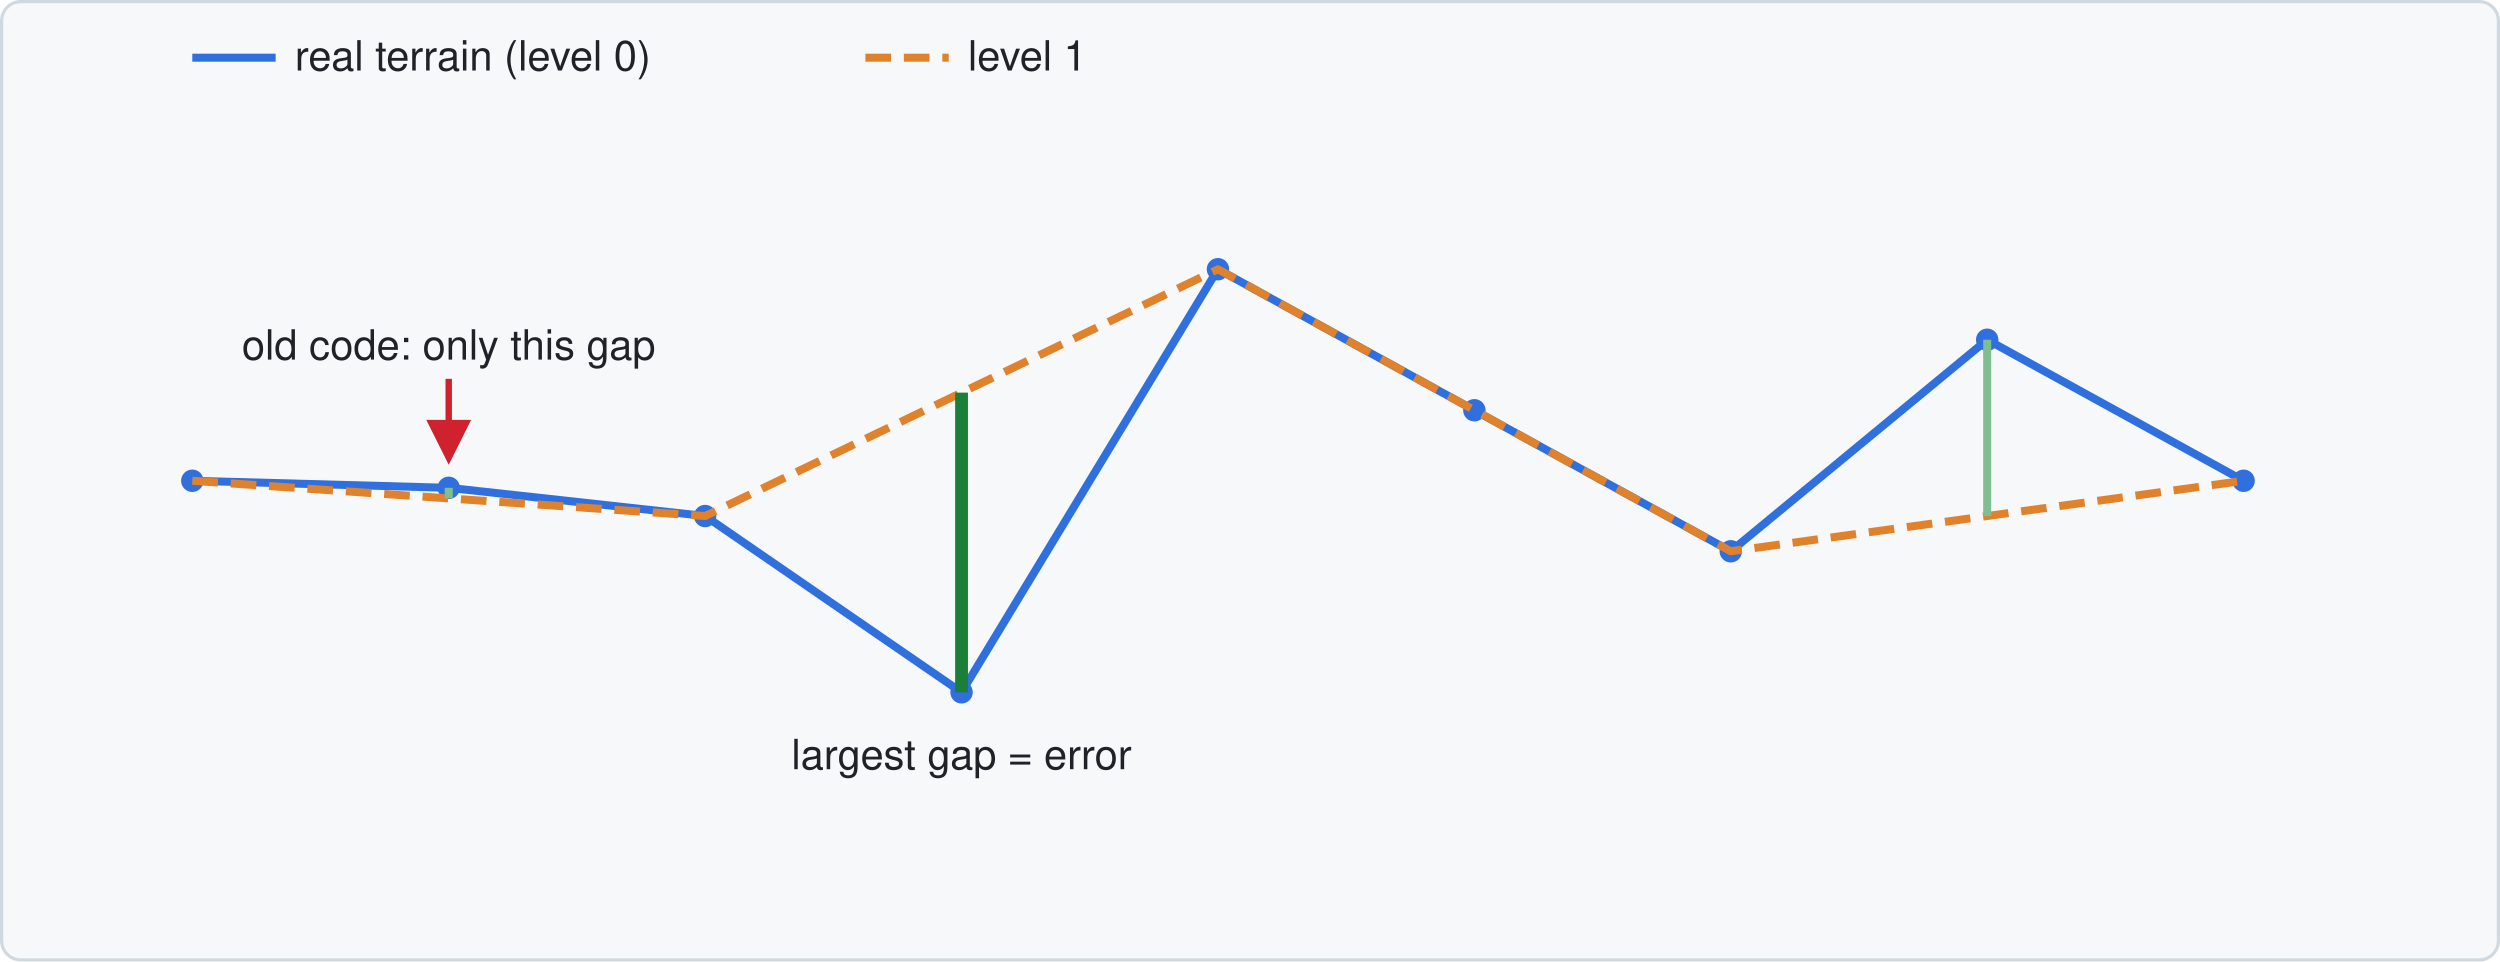
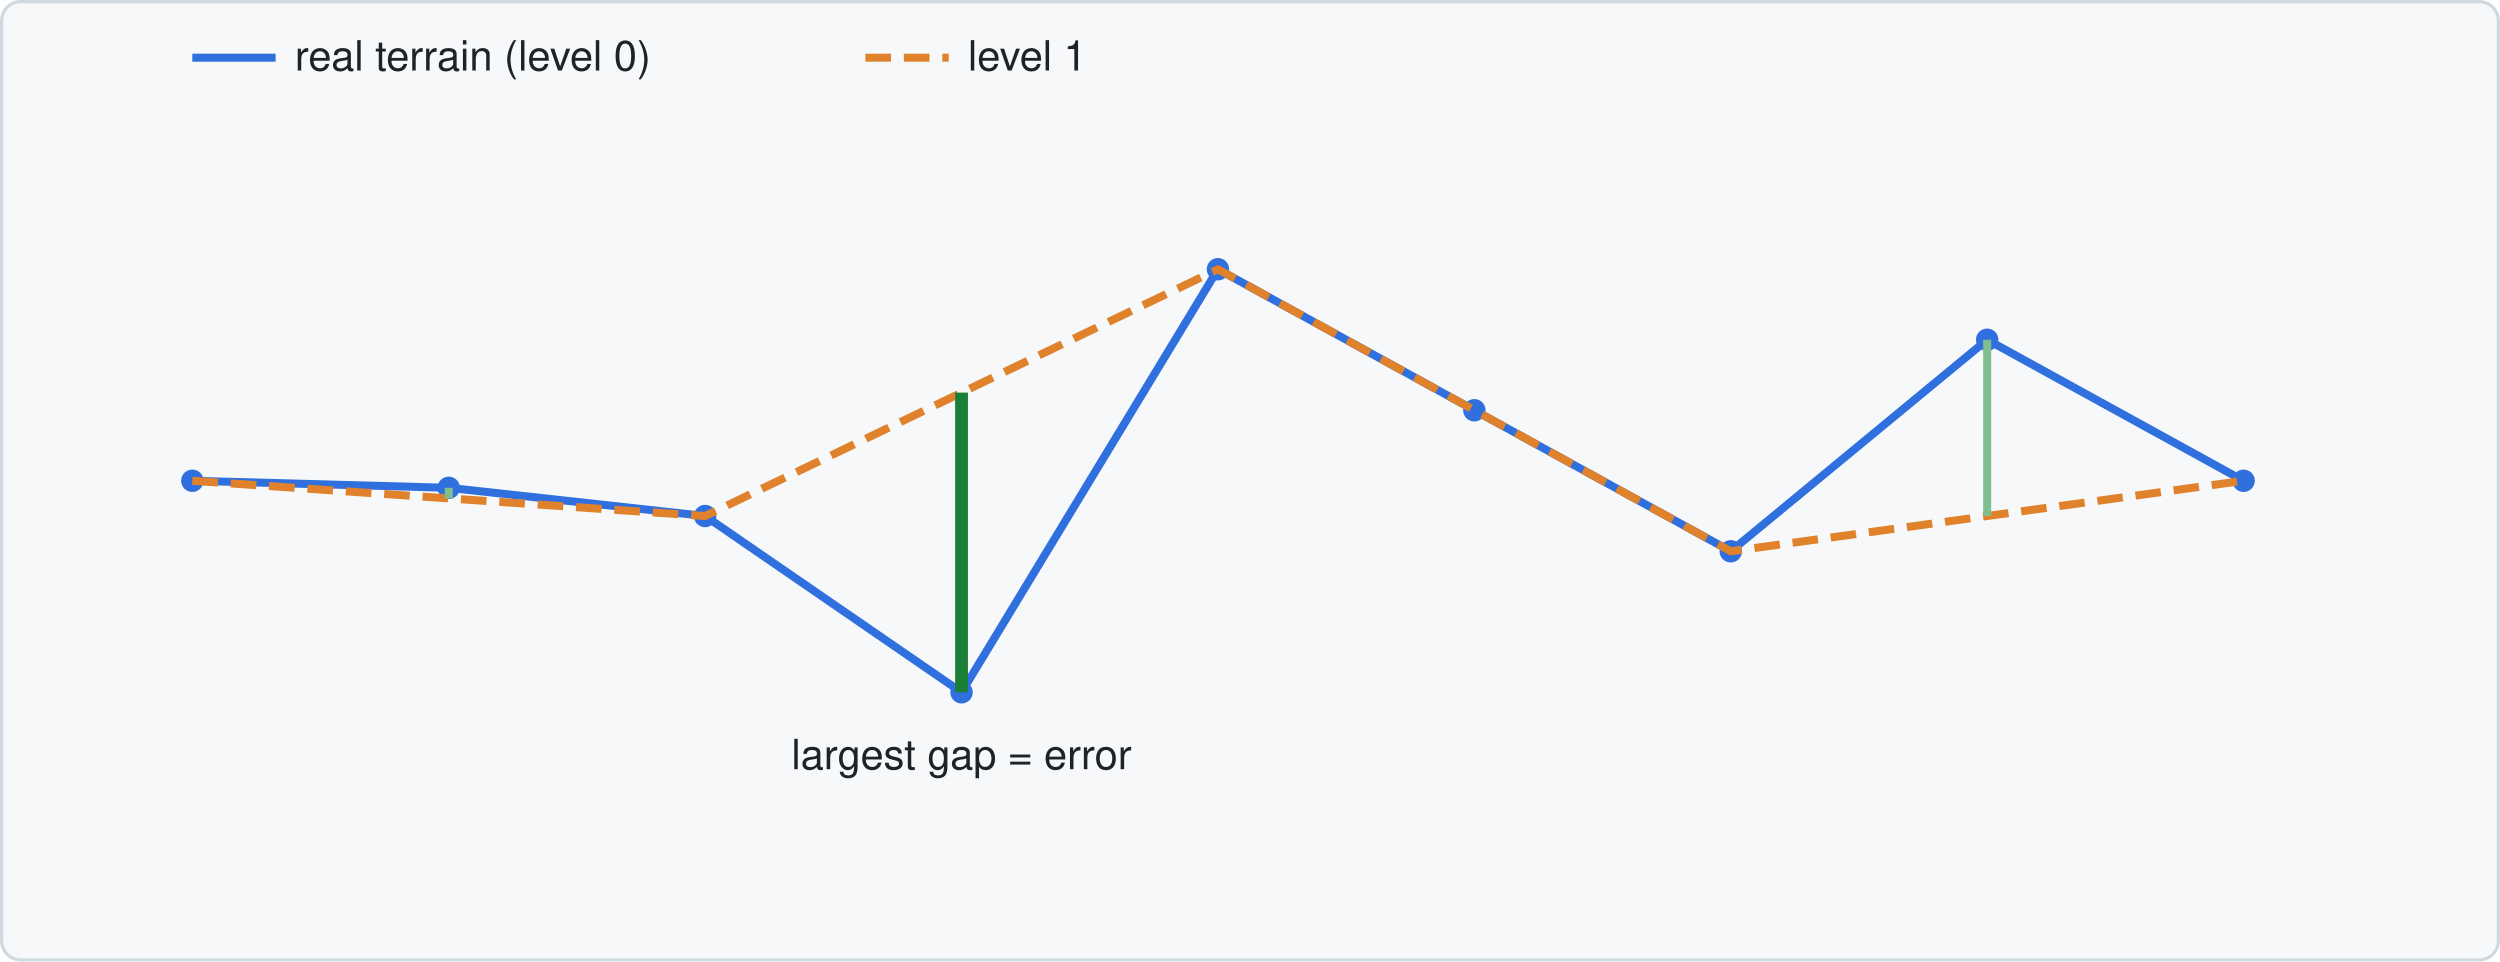
<svg xmlns="http://www.w3.org/2000/svg" viewBox="0 0 780 300" width="780" height="300">
  <style>text{font:13px -apple-system,"Segoe UI",Helvetica,Arial,sans-serif;fill:#1f2328}.small{font-size:11px;fill:#59636e}</style>
  <rect x="0.5" y="0.5" width="779" height="299" rx="6" fill="#f6f8fa" stroke="#d1d9e0" />
  <defs>
    <marker id="arrowr" viewBox="0 0 10 10" refX="8" refY="5" markerWidth="7" markerHeight="7" orient="auto-start-reverse">
      <path d="M0,0 L10,5 L0,10 z" fill="#cf222e" />
    </marker>
  </defs>
  <line x1="60.0" y1="18.0" x2="86.0" y2="18.0" stroke="#2f6fde" stroke-width="2.5" />
  <text x="92.0" y="22.0" text-anchor="start" class="">real terrain (level 0)</text>
  <line x1="270.0" y1="18.0" x2="296.0" y2="18.0" stroke="#e0822b" stroke-width="2.5" stroke-dasharray="8 4" />
  <text x="302.0" y="22.0" text-anchor="start" class="">level 1</text>
  <polyline points="60.0,150.0 140.0,152.2 220.0,161.0 300.0,216.0 380.0,84.0 460.0,128.0 540.0,172.0 620.0,106.0 700.0,150.0" fill="none" stroke="#2f6fde" stroke-width="2.5" stroke-linejoin="round" />
  <circle cx="60.0" cy="150.0" r="3.5" fill="#2f6fde" />
  <circle cx="140.0" cy="152.2" r="3.5" fill="#2f6fde" />
  <circle cx="220.0" cy="161.0" r="3.5" fill="#2f6fde" />
  <circle cx="300.0" cy="216.0" r="3.5" fill="#2f6fde" />
  <circle cx="380.0" cy="84.0" r="3.5" fill="#2f6fde" />
  <circle cx="460.0" cy="128.0" r="3.5" fill="#2f6fde" />
  <circle cx="540.0" cy="172.0" r="3.5" fill="#2f6fde" />
  <circle cx="620.0" cy="106.0" r="3.5" fill="#2f6fde" />
  <circle cx="700.0" cy="150.0" r="3.5" fill="#2f6fde" />
  <polyline points="60.0,150.0 220.0,161.0 380.0,84.0 540.0,172.0 700.0,150.0" fill="none" stroke="#e0822b" stroke-width="2.5" stroke-linejoin="round" stroke-dasharray="8 4" />
  <line x1="140.0" y1="152.2" x2="140.0" y2="155.5" stroke="#7fbf8f" stroke-width="2.5" />
  <line x1="300.0" y1="216.0" x2="300.0" y2="122.5" stroke="#1a7f37" stroke-width="4" />
  <line x1="460.0" y1="128.0" x2="460.0" y2="128.0" stroke="#7fbf8f" stroke-width="2.5" />
  <line x1="620.0" y1="106.0" x2="620.0" y2="161.0" stroke="#7fbf8f" stroke-width="2.5" />
  <text x="300.0" y="240.0" text-anchor="middle" class="" fill="#1a7f37" font-weight="600">largest gap = error</text>
-   <line x1="140.0" y1="118.2" x2="140.0" y2="142.2" stroke="#cf222e" stroke-width="2" marker-end="url(#arrowr)" />
-   <text x="140.0" y="112.2" text-anchor="middle" class="" fill="#cf222e" font-weight="600">old code: only this gap</text>
</svg>
